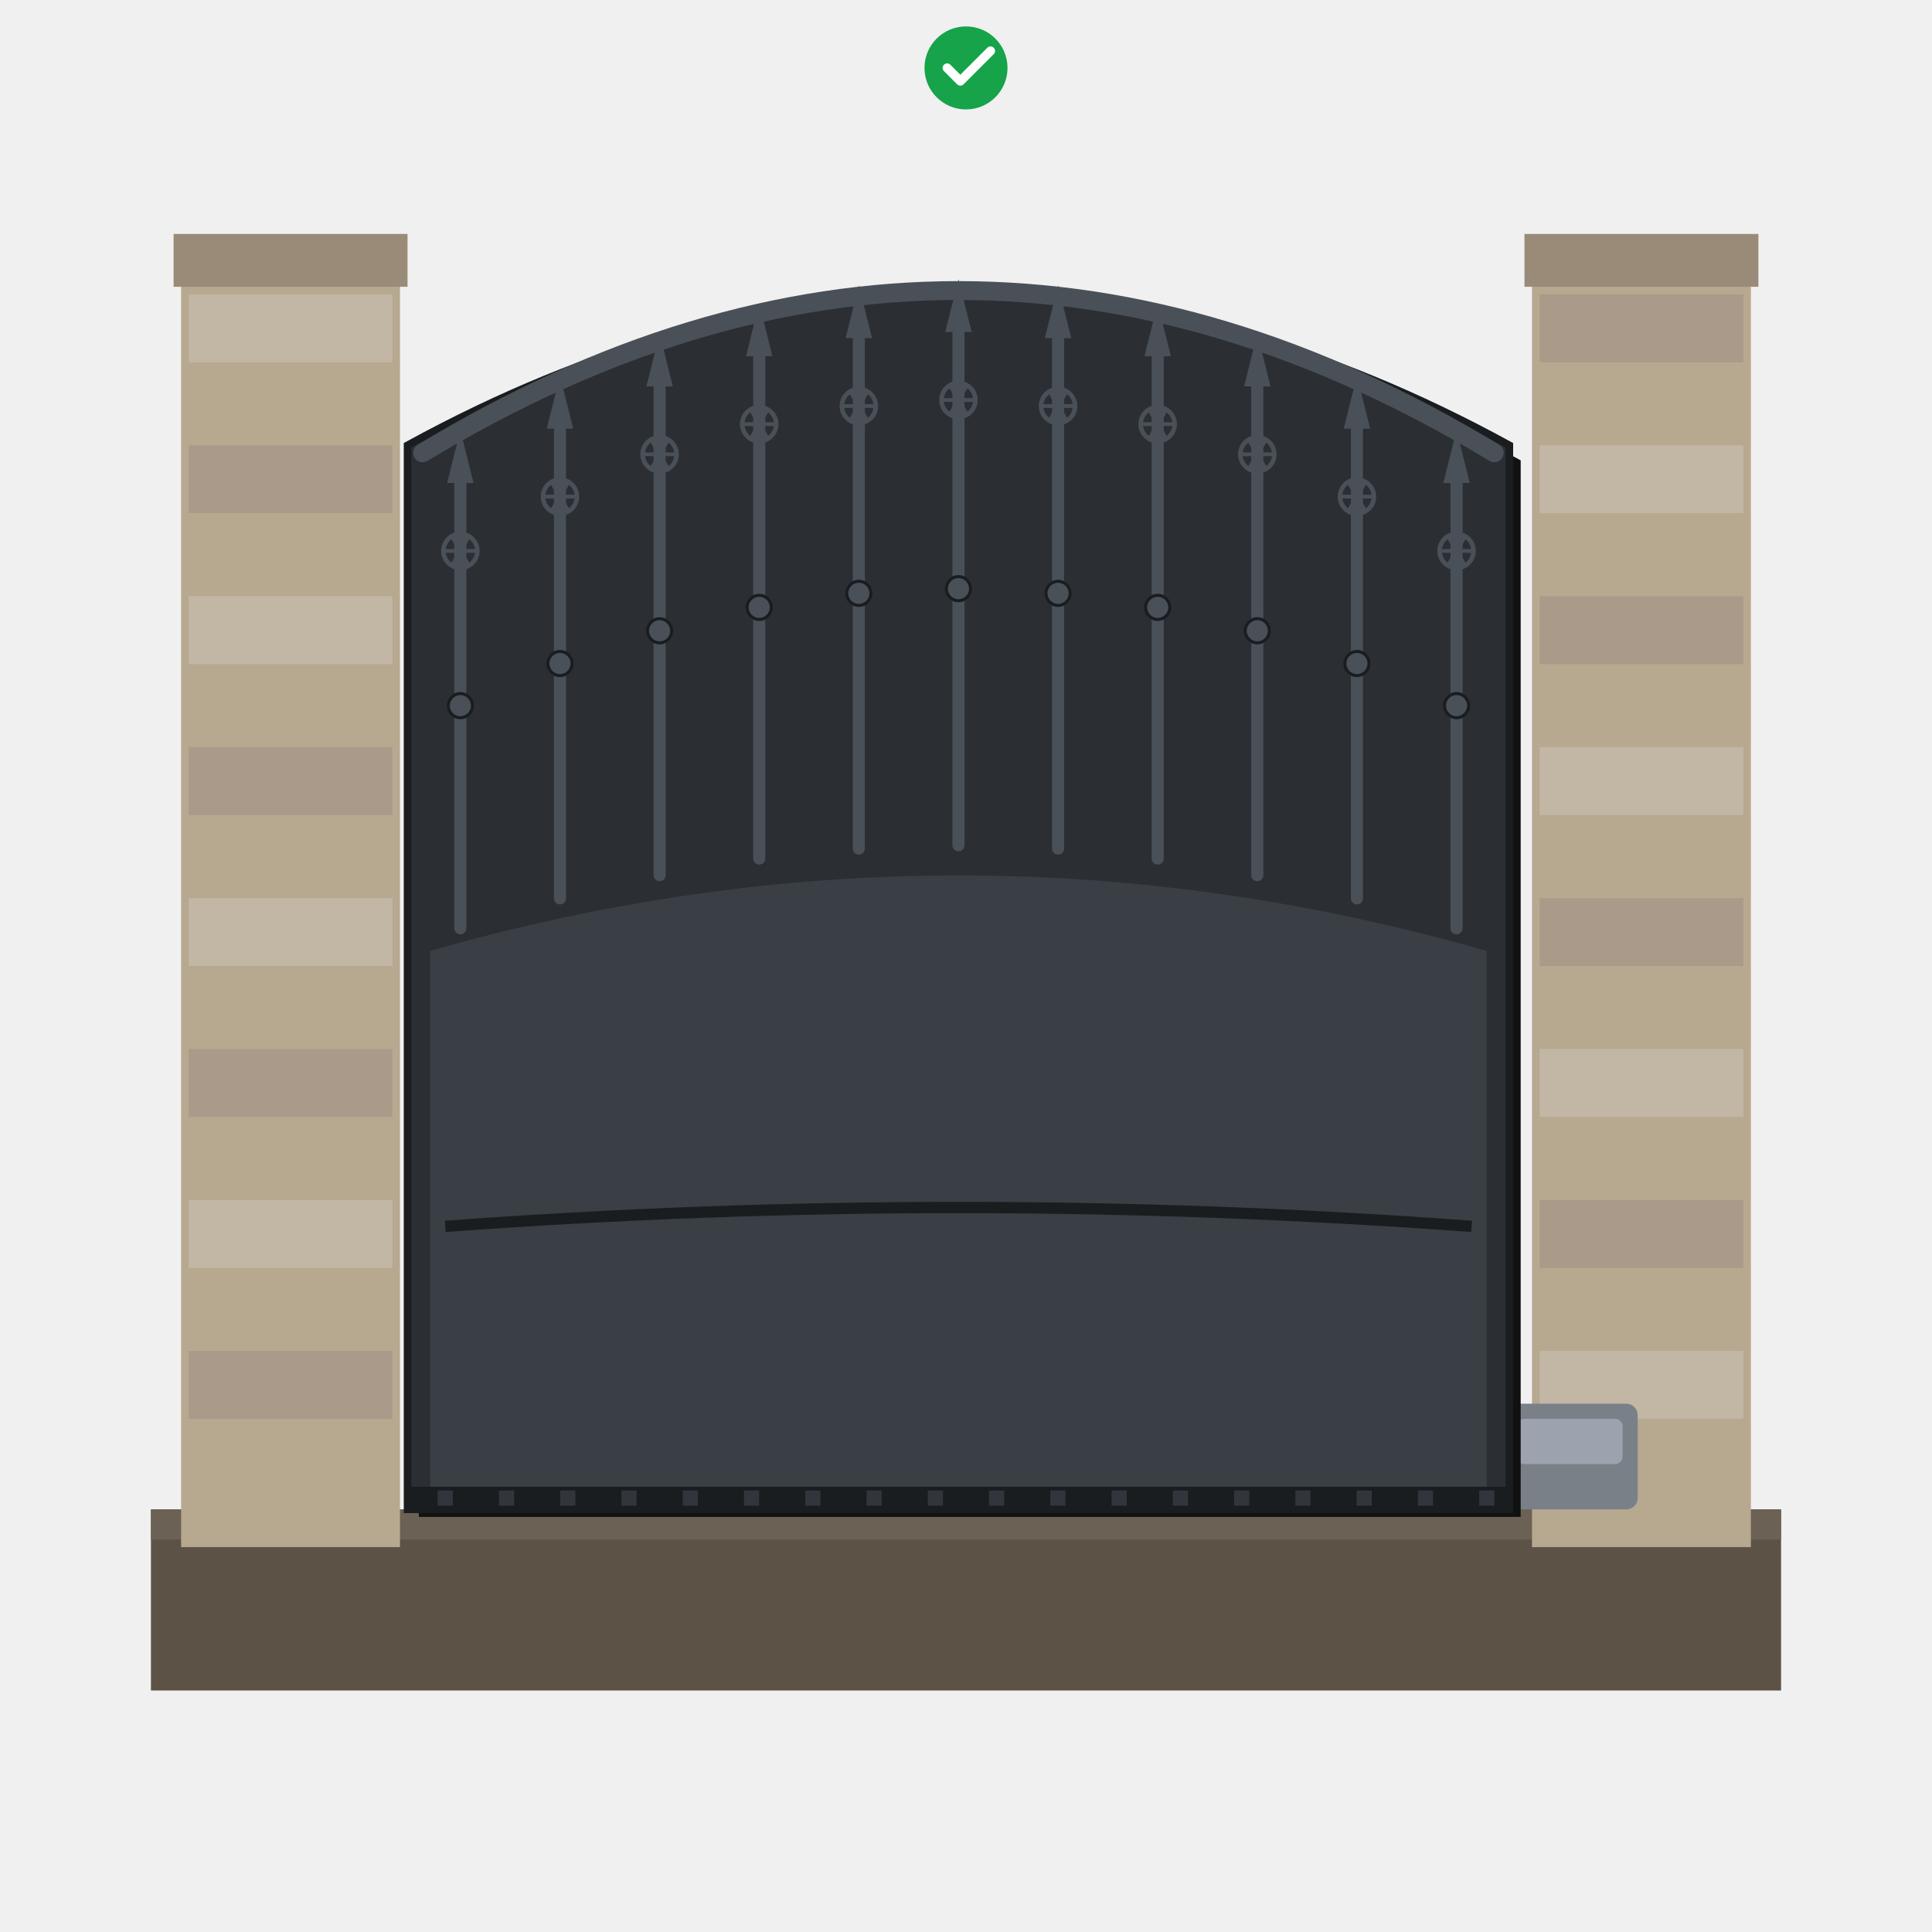
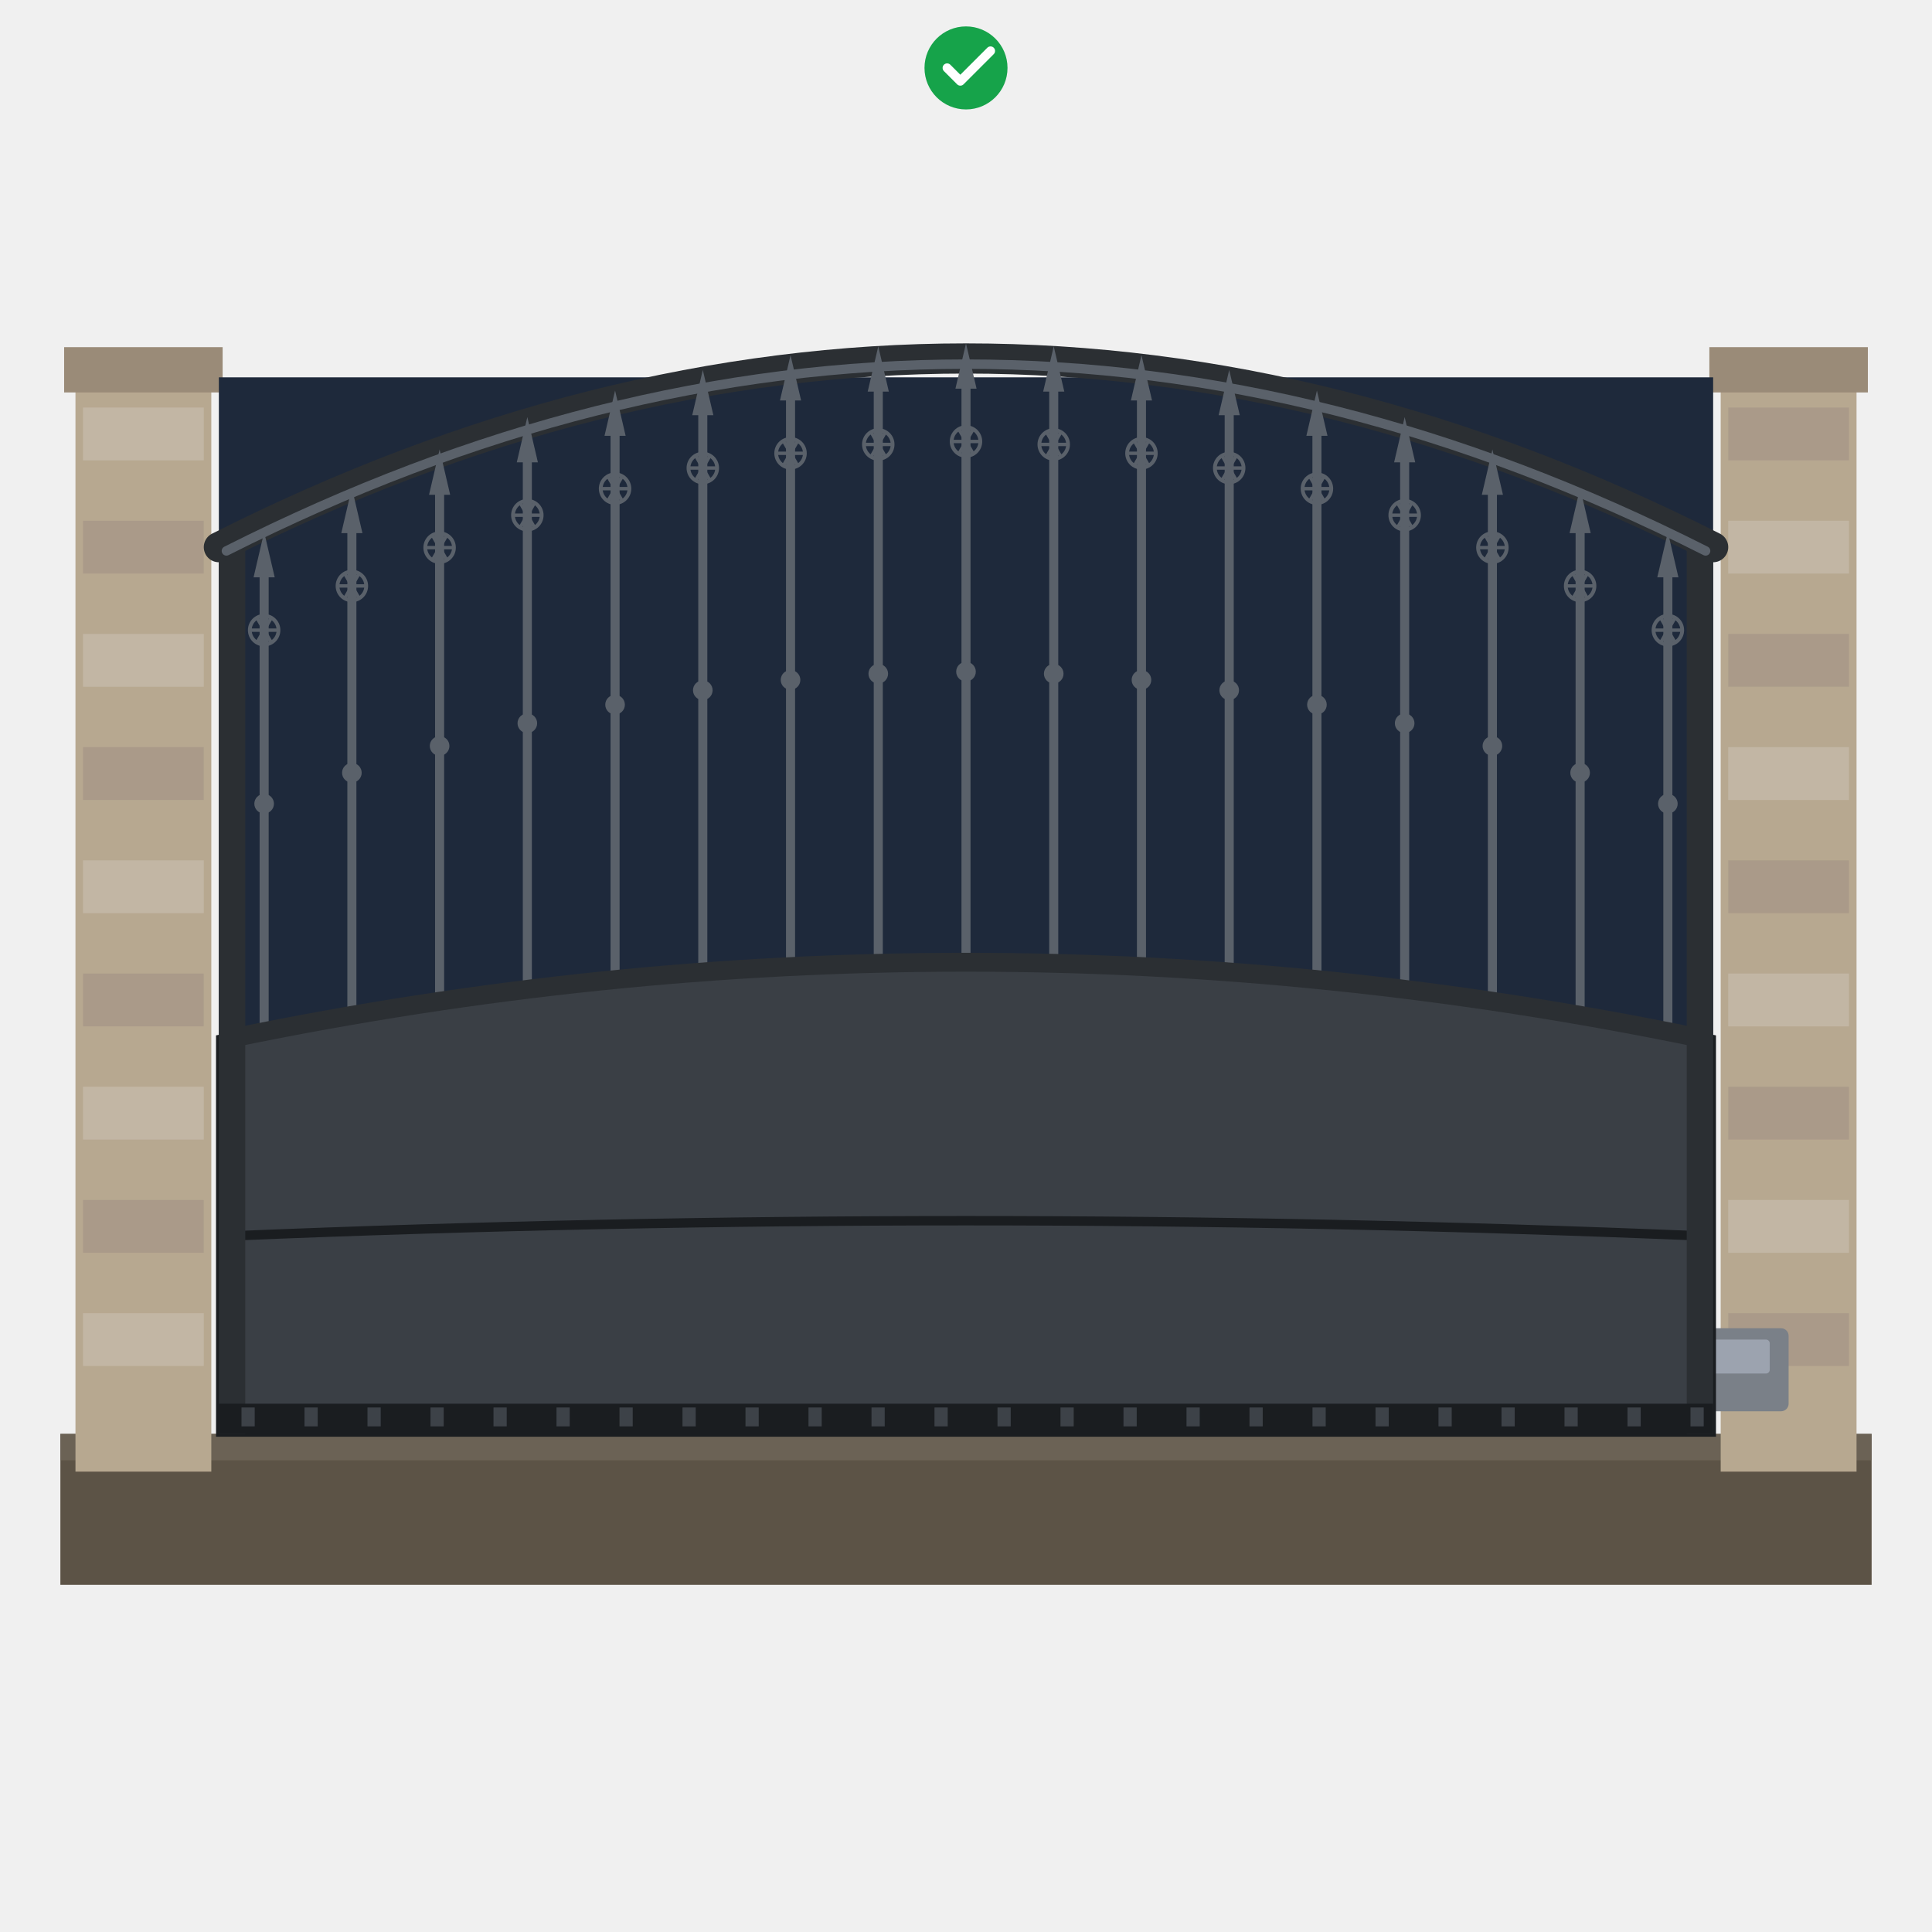
<svg xmlns="http://www.w3.org/2000/svg" viewBox="0 0 512 512" width="512" height="512">
-   <rect x="40" y="400" width="432" height="48" fill="#5c5346" />
-   <rect x="40" y="400" width="432" height="8" fill="#6b6255" />
-   <rect x="48" y="70" width="58" height="340" fill="#b7a890" />
-   <rect x="50" y="78" width="54" height="18" fill="#c4b8a8" opacity="0.85" />
-   <rect x="50" y="118" width="54" height="18" fill="#a89888" opacity="0.85" />
-   <rect x="50" y="158" width="54" height="18" fill="#c4b8a8" opacity="0.85" />
-   <rect x="50" y="198" width="54" height="18" fill="#a89888" opacity="0.85" />
-   <rect x="50" y="238" width="54" height="18" fill="#c4b8a8" opacity="0.85" />
-   <rect x="50" y="278" width="54" height="18" fill="#a89888" opacity="0.85" />
-   <rect x="50" y="318" width="54" height="18" fill="#c4b8a8" opacity="0.85" />
-   <rect x="50" y="358" width="54" height="18" fill="#a89888" opacity="0.85" />
-   <rect x="46" y="62" width="62" height="14" fill="#9a8b78" />
-   <rect x="406" y="70" width="58" height="340" fill="#b7a890" />
-   <rect x="408" y="78" width="54" height="18" fill="#a89888" opacity="0.85" />
-   <rect x="408" y="118" width="54" height="18" fill="#c4b8a8" opacity="0.85" />
-   <rect x="408" y="158" width="54" height="18" fill="#a89888" opacity="0.85" />
-   <rect x="408" y="198" width="54" height="18" fill="#c4b8a8" opacity="0.85" />
-   <rect x="408" y="238" width="54" height="18" fill="#a89888" opacity="0.85" />
-   <rect x="408" y="278" width="54" height="18" fill="#c4b8a8" opacity="0.85" />
-   <rect x="408" y="318" width="54" height="18" fill="#a89888" opacity="0.85" />
-   <rect x="408" y="358" width="54" height="18" fill="#c4b8a8" opacity="0.85" />
-   <rect x="404" y="62" width="62" height="14" fill="#9a8b78" />
-   <rect x="398" y="372" width="36" height="28" rx="3" fill="#7a8088" />
-   <rect x="402" y="376" width="28" height="12" rx="2" fill="#9ca3af" />
-   <rect x="392" y="200" width="8" height="200" fill="#4b5563" />
-   <path d="M111,402 L111,122 Q257.0,42 403,122 L403,402 Z" fill="#111" />
-   <path d="M108,400 L108,118 Q254.0,38 400,118 L400,400 Z" fill="#2b2f33" stroke="#1a1d20" stroke-width="2" />
-   <path d="M114,396 L114,252 Q254.0,212 394,252 L394,396 Z" fill="#3a3f45" />
-   <path d="M118,325.0 Q254.0,315.0 390,325.0" fill="none" stroke="#1a1d20" stroke-width="3" />
-   <path d="M112,120 Q254.0,34 396,120" fill="none" stroke="#4a5058" stroke-width="5" stroke-linecap="round" />
-   <polygon points="122.0,114.0 118.5,128.0 125.5,128.0" fill="#4a5058" />
-   <line x1="122.0" y1="128.0" x2="122.0" y2="246.0" stroke="#4a5058" stroke-width="3.2" stroke-linecap="round" />
-   <circle cx="122.0" cy="187.0" r="3.2" fill="#4a5058" stroke="#1a1d20" stroke-width="0.8" />
-   <circle cx="122.0" cy="146.0" r="4.5" fill="none" stroke="#4a5058" stroke-width="1.2" />
-   <line x1="122.0" y1="146.0" x2="126.2" y2="146.0" stroke="#4a5058" stroke-width="1" />
-   <line x1="122.0" y1="146.0" x2="124.1" y2="149.637" stroke="#4a5058" stroke-width="1" />
-   <line x1="122.0" y1="146.0" x2="119.9" y2="149.637" stroke="#4a5058" stroke-width="1" />
-   <line x1="122.0" y1="146.0" x2="117.8" y2="146.0" stroke="#4a5058" stroke-width="1" />
-   <line x1="122.0" y1="146.0" x2="119.9" y2="142.363" stroke="#4a5058" stroke-width="1" />
-   <line x1="122.0" y1="146.0" x2="124.1" y2="142.363" stroke="#4a5058" stroke-width="1" />
-   <polygon points="148.4,99.6 144.9,113.6 151.9,113.6" fill="#4a5058" />
-   <line x1="148.4" y1="113.6" x2="148.4" y2="238.08" stroke="#4a5058" stroke-width="3.2" stroke-linecap="round" />
-   <circle cx="148.4" cy="175.84" r="3.2" fill="#4a5058" stroke="#1a1d20" stroke-width="0.8" />
-   <circle cx="148.4" cy="131.6" r="4.5" fill="none" stroke="#4a5058" stroke-width="1.2" />
-   <line x1="148.4" y1="131.6" x2="152.6" y2="131.6" stroke="#4a5058" stroke-width="1" />
-   <line x1="148.4" y1="131.6" x2="150.5" y2="135.237" stroke="#4a5058" stroke-width="1" />
-   <line x1="148.4" y1="131.6" x2="146.3" y2="135.237" stroke="#4a5058" stroke-width="1" />
-   <line x1="148.4" y1="131.6" x2="144.2" y2="131.6" stroke="#4a5058" stroke-width="1" />
-   <line x1="148.4" y1="131.6" x2="146.3" y2="127.963" stroke="#4a5058" stroke-width="1" />
-   <line x1="148.4" y1="131.6" x2="150.5" y2="127.963" stroke="#4a5058" stroke-width="1" />
-   <polygon points="174.8,88.4 171.3,102.4 178.3,102.4" fill="#4a5058" />
-   <line x1="174.8" y1="102.4" x2="174.8" y2="231.92" stroke="#4a5058" stroke-width="3.2" stroke-linecap="round" />
-   <circle cx="174.8" cy="167.16" r="3.2" fill="#4a5058" stroke="#1a1d20" stroke-width="0.8" />
-   <circle cx="174.8" cy="120.4" r="4.5" fill="none" stroke="#4a5058" stroke-width="1.2" />
-   <line x1="174.8" y1="120.4" x2="179.0" y2="120.4" stroke="#4a5058" stroke-width="1" />
-   <line x1="174.8" y1="120.4" x2="176.9" y2="124.037" stroke="#4a5058" stroke-width="1" />
-   <line x1="174.8" y1="120.4" x2="172.7" y2="124.037" stroke="#4a5058" stroke-width="1" />
-   <line x1="174.8" y1="120.4" x2="170.6" y2="120.4" stroke="#4a5058" stroke-width="1" />
-   <line x1="174.8" y1="120.4" x2="172.7" y2="116.763" stroke="#4a5058" stroke-width="1" />
-   <line x1="174.8" y1="120.4" x2="176.9" y2="116.763" stroke="#4a5058" stroke-width="1" />
-   <polygon points="201.2,80.4 197.7,94.4 204.7,94.4" fill="#4a5058" />
-   <line x1="201.2" y1="94.4" x2="201.2" y2="227.52" stroke="#4a5058" stroke-width="3.2" stroke-linecap="round" />
-   <circle cx="201.2" cy="160.96" r="3.2" fill="#4a5058" stroke="#1a1d20" stroke-width="0.8" />
-   <circle cx="201.2" cy="112.4" r="4.5" fill="none" stroke="#4a5058" stroke-width="1.2" />
-   <line x1="201.2" y1="112.4" x2="205.4" y2="112.4" stroke="#4a5058" stroke-width="1" />
-   <line x1="201.2" y1="112.4" x2="203.3" y2="116.037" stroke="#4a5058" stroke-width="1" />
-   <line x1="201.2" y1="112.4" x2="199.1" y2="116.037" stroke="#4a5058" stroke-width="1" />
-   <line x1="201.2" y1="112.4" x2="197.0" y2="112.4" stroke="#4a5058" stroke-width="1" />
-   <line x1="201.2" y1="112.4" x2="199.1" y2="108.763" stroke="#4a5058" stroke-width="1" />
-   <line x1="201.2" y1="112.4" x2="203.3" y2="108.763" stroke="#4a5058" stroke-width="1" />
-   <polygon points="227.6,75.6 224.1,89.6 231.1,89.6" fill="#4a5058" />
-   <line x1="227.6" y1="89.6" x2="227.6" y2="224.88" stroke="#4a5058" stroke-width="3.2" stroke-linecap="round" />
-   <circle cx="227.6" cy="157.24" r="3.2" fill="#4a5058" stroke="#1a1d20" stroke-width="0.8" />
-   <circle cx="227.6" cy="107.6" r="4.5" fill="none" stroke="#4a5058" stroke-width="1.2" />
-   <line x1="227.6" y1="107.6" x2="231.8" y2="107.6" stroke="#4a5058" stroke-width="1" />
-   <line x1="227.6" y1="107.6" x2="229.7" y2="111.237" stroke="#4a5058" stroke-width="1" />
-   <line x1="227.6" y1="107.6" x2="225.5" y2="111.237" stroke="#4a5058" stroke-width="1" />
-   <line x1="227.6" y1="107.6" x2="223.4" y2="107.6" stroke="#4a5058" stroke-width="1" />
-   <line x1="227.6" y1="107.6" x2="225.5" y2="103.963" stroke="#4a5058" stroke-width="1" />
-   <line x1="227.6" y1="107.6" x2="229.7" y2="103.963" stroke="#4a5058" stroke-width="1" />
-   <polygon points="254.0,74.0 250.5,88.0 257.5,88.0" fill="#4a5058" />
-   <line x1="254.0" y1="88.0" x2="254.0" y2="224.0" stroke="#4a5058" stroke-width="3.2" stroke-linecap="round" />
-   <circle cx="254.0" cy="156.0" r="3.2" fill="#4a5058" stroke="#1a1d20" stroke-width="0.8" />
-   <circle cx="254.0" cy="106.0" r="4.5" fill="none" stroke="#4a5058" stroke-width="1.2" />
-   <line x1="254.0" y1="106.0" x2="258.2" y2="106.0" stroke="#4a5058" stroke-width="1" />
-   <line x1="254.0" y1="106.0" x2="256.1" y2="109.637" stroke="#4a5058" stroke-width="1" />
-   <line x1="254.0" y1="106.0" x2="251.9" y2="109.637" stroke="#4a5058" stroke-width="1" />
-   <line x1="254.0" y1="106.0" x2="249.8" y2="106.0" stroke="#4a5058" stroke-width="1" />
-   <line x1="254.0" y1="106.0" x2="251.9" y2="102.363" stroke="#4a5058" stroke-width="1" />
-   <line x1="254.0" y1="106.0" x2="256.1" y2="102.363" stroke="#4a5058" stroke-width="1" />
-   <polygon points="280.4,75.6 276.9,89.6 283.9,89.6" fill="#4a5058" />
-   <line x1="280.4" y1="89.6" x2="280.4" y2="224.88" stroke="#4a5058" stroke-width="3.2" stroke-linecap="round" />
-   <circle cx="280.4" cy="157.24" r="3.2" fill="#4a5058" stroke="#1a1d20" stroke-width="0.8" />
-   <circle cx="280.4" cy="107.6" r="4.5" fill="none" stroke="#4a5058" stroke-width="1.2" />
-   <line x1="280.4" y1="107.6" x2="284.6" y2="107.6" stroke="#4a5058" stroke-width="1" />
-   <line x1="280.4" y1="107.6" x2="282.5" y2="111.237" stroke="#4a5058" stroke-width="1" />
-   <line x1="280.4" y1="107.6" x2="278.3" y2="111.237" stroke="#4a5058" stroke-width="1" />
-   <line x1="280.4" y1="107.6" x2="276.2" y2="107.6" stroke="#4a5058" stroke-width="1" />
-   <line x1="280.4" y1="107.6" x2="278.3" y2="103.963" stroke="#4a5058" stroke-width="1" />
-   <line x1="280.4" y1="107.6" x2="282.5" y2="103.963" stroke="#4a5058" stroke-width="1" />
-   <polygon points="306.8,80.4 303.3,94.4 310.3,94.4" fill="#4a5058" />
-   <line x1="306.8" y1="94.4" x2="306.8" y2="227.52" stroke="#4a5058" stroke-width="3.2" stroke-linecap="round" />
-   <circle cx="306.8" cy="160.96" r="3.2" fill="#4a5058" stroke="#1a1d20" stroke-width="0.8" />
-   <circle cx="306.8" cy="112.4" r="4.5" fill="none" stroke="#4a5058" stroke-width="1.2" />
-   <line x1="306.8" y1="112.4" x2="311" y2="112.4" stroke="#4a5058" stroke-width="1" />
-   <line x1="306.8" y1="112.4" x2="308.9" y2="116.037" stroke="#4a5058" stroke-width="1" />
-   <line x1="306.8" y1="112.4" x2="304.7" y2="116.037" stroke="#4a5058" stroke-width="1" />
-   <line x1="306.8" y1="112.4" x2="302.6" y2="112.4" stroke="#4a5058" stroke-width="1" />
-   <line x1="306.8" y1="112.4" x2="304.7" y2="108.763" stroke="#4a5058" stroke-width="1" />
-   <line x1="306.8" y1="112.4" x2="308.9" y2="108.763" stroke="#4a5058" stroke-width="1" />
-   <polygon points="333.2,88.4 329.7,102.4 336.7,102.4" fill="#4a5058" />
-   <line x1="333.2" y1="102.4" x2="333.2" y2="231.92" stroke="#4a5058" stroke-width="3.2" stroke-linecap="round" />
-   <circle cx="333.2" cy="167.16" r="3.2" fill="#4a5058" stroke="#1a1d20" stroke-width="0.8" />
-   <circle cx="333.2" cy="120.4" r="4.5" fill="none" stroke="#4a5058" stroke-width="1.2" />
-   <line x1="333.2" y1="120.4" x2="337.4" y2="120.4" stroke="#4a5058" stroke-width="1" />
-   <line x1="333.2" y1="120.4" x2="335.3" y2="124.037" stroke="#4a5058" stroke-width="1" />
-   <line x1="333.2" y1="120.4" x2="331.1" y2="124.037" stroke="#4a5058" stroke-width="1" />
-   <line x1="333.2" y1="120.4" x2="329" y2="120.4" stroke="#4a5058" stroke-width="1" />
-   <line x1="333.2" y1="120.4" x2="331.1" y2="116.763" stroke="#4a5058" stroke-width="1" />
-   <line x1="333.2" y1="120.4" x2="335.3" y2="116.763" stroke="#4a5058" stroke-width="1" />
-   <polygon points="359.6,99.6 356.1,113.6 363.1,113.6" fill="#4a5058" />
-   <line x1="359.6" y1="113.6" x2="359.6" y2="238.08" stroke="#4a5058" stroke-width="3.2" stroke-linecap="round" />
-   <circle cx="359.6" cy="175.84" r="3.2" fill="#4a5058" stroke="#1a1d20" stroke-width="0.8" />
-   <circle cx="359.6" cy="131.6" r="4.5" fill="none" stroke="#4a5058" stroke-width="1.2" />
-   <line x1="359.6" y1="131.6" x2="363.8" y2="131.6" stroke="#4a5058" stroke-width="1" />
-   <line x1="359.6" y1="131.6" x2="361.7" y2="135.237" stroke="#4a5058" stroke-width="1" />
-   <line x1="359.6" y1="131.6" x2="357.5" y2="135.237" stroke="#4a5058" stroke-width="1" />
-   <line x1="359.6" y1="131.6" x2="355.4" y2="131.6" stroke="#4a5058" stroke-width="1" />
-   <line x1="359.6" y1="131.6" x2="357.5" y2="127.963" stroke="#4a5058" stroke-width="1" />
-   <line x1="359.6" y1="131.6" x2="361.7" y2="127.963" stroke="#4a5058" stroke-width="1" />
-   <polygon points="386.0,114.0 382.5,128.0 389.5,128.0" fill="#4a5058" />
-   <line x1="386.0" y1="128.0" x2="386.0" y2="246.0" stroke="#4a5058" stroke-width="3.2" stroke-linecap="round" />
-   <circle cx="386.0" cy="187.0" r="3.2" fill="#4a5058" stroke="#1a1d20" stroke-width="0.8" />
-   <circle cx="386.0" cy="146.0" r="4.5" fill="none" stroke="#4a5058" stroke-width="1.2" />
-   <line x1="386.0" y1="146.0" x2="390.2" y2="146.0" stroke="#4a5058" stroke-width="1" />
-   <line x1="386.0" y1="146.0" x2="388.1" y2="149.637" stroke="#4a5058" stroke-width="1" />
-   <line x1="386.0" y1="146.0" x2="383.9" y2="149.637" stroke="#4a5058" stroke-width="1" />
-   <line x1="386.0" y1="146.0" x2="381.8" y2="146.0" stroke="#4a5058" stroke-width="1" />
-   <line x1="386.0" y1="146.0" x2="383.9" y2="142.363" stroke="#4a5058" stroke-width="1" />
-   <line x1="386.0" y1="146.0" x2="388.1" y2="142.363" stroke="#4a5058" stroke-width="1" />
-   <rect x="108" y="394" width="292" height="6" fill="#1a1d20" />
-   <rect x="116.0" y="395" width="4" height="4" fill="#4a5058" opacity="0.5" />
-   <rect x="132.235" y="395" width="4" height="4" fill="#4a5058" opacity="0.5" />
-   <rect x="148.471" y="395" width="4" height="4" fill="#4a5058" opacity="0.5" />
-   <rect x="164.706" y="395" width="4" height="4" fill="#4a5058" opacity="0.5" />
-   <rect x="180.941" y="395" width="4" height="4" fill="#4a5058" opacity="0.5" />
-   <rect x="197.176" y="395" width="4" height="4" fill="#4a5058" opacity="0.5" />
-   <rect x="213.412" y="395" width="4" height="4" fill="#4a5058" opacity="0.5" />
-   <rect x="229.647" y="395" width="4" height="4" fill="#4a5058" opacity="0.5" />
-   <rect x="245.882" y="395" width="4" height="4" fill="#4a5058" opacity="0.5" />
-   <rect x="262.118" y="395" width="4" height="4" fill="#4a5058" opacity="0.5" />
-   <rect x="278.353" y="395" width="4" height="4" fill="#4a5058" opacity="0.5" />
-   <rect x="294.588" y="395" width="4" height="4" fill="#4a5058" opacity="0.5" />
-   <rect x="310.824" y="395" width="4" height="4" fill="#4a5058" opacity="0.5" />
-   <rect x="327.059" y="395" width="4" height="4" fill="#4a5058" opacity="0.5" />
-   <rect x="343.294" y="395" width="4" height="4" fill="#4a5058" opacity="0.5" />
-   <rect x="359.529" y="395" width="4" height="4" fill="#4a5058" opacity="0.5" />
-   <rect x="375.765" y="395" width="4" height="4" fill="#4a5058" opacity="0.5" />
-   <rect x="392.0" y="395" width="4" height="4" fill="#4a5058" opacity="0.5" />
+   <rect x="16" y="380" width="480" height="40" fill="#5c5346" />
+   <rect x="16" y="380" width="480" height="7" fill="#6b6255" />
+   <rect x="20" y="100" width="36" height="290" fill="#b7a890" />
+   <rect x="22" y="108" width="32" height="14" fill="#c4b8a8" opacity="0.85" />
+   <rect x="22" y="138" width="32" height="14" fill="#a89888" opacity="0.85" />
+   <rect x="22" y="168" width="32" height="14" fill="#c4b8a8" opacity="0.85" />
+   <rect x="22" y="198" width="32" height="14" fill="#a89888" opacity="0.85" />
+   <rect x="22" y="228" width="32" height="14" fill="#c4b8a8" opacity="0.85" />
+   <rect x="22" y="258" width="32" height="14" fill="#a89888" opacity="0.85" />
+   <rect x="22" y="288" width="32" height="14" fill="#c4b8a8" opacity="0.85" />
+   <rect x="22" y="318" width="32" height="14" fill="#a89888" opacity="0.85" />
+   <rect x="22" y="348" width="32" height="14" fill="#c4b8a8" opacity="0.85" />
+   <rect x="17" y="92" width="42" height="12" fill="#9a8b78" />
+   <rect x="456" y="100" width="36" height="290" fill="#b7a890" />
+   <rect x="458" y="108" width="32" height="14" fill="#a89888" opacity="0.85" />
+   <rect x="458" y="138" width="32" height="14" fill="#c4b8a8" opacity="0.85" />
+   <rect x="458" y="168" width="32" height="14" fill="#a89888" opacity="0.85" />
+   <rect x="458" y="198" width="32" height="14" fill="#c4b8a8" opacity="0.85" />
+   <rect x="458" y="228" width="32" height="14" fill="#a89888" opacity="0.85" />
+   <rect x="458" y="258" width="32" height="14" fill="#c4b8a8" opacity="0.85" />
+   <rect x="458" y="288" width="32" height="14" fill="#a89888" opacity="0.85" />
+   <rect x="458" y="318" width="32" height="14" fill="#c4b8a8" opacity="0.85" />
+   <rect x="458" y="348" width="32" height="14" fill="#a89888" opacity="0.85" />
+   <rect x="453" y="92" width="42" height="12" fill="#9a8b78" />
+   <rect x="446" y="352" width="28" height="22" rx="2" fill="#7a8088" />
+   <rect x="449" y="355" width="20" height="9" rx="1" fill="#9ca3af" />
+   <rect x="442" y="200" width="6" height="160" fill="#4b5563" />
+   <rect x="58" y="100" width="396" height="270" fill="#1e293b" />
+   <path d="M58,380 L58,275 Q256.0,235 454,275 L454,380 Z" fill="#3a3f45" stroke="#1a1d20" stroke-width="1.5" />
+   <path d="M62,327.5 Q256.0,319.5 450,327.5" fill="none" stroke="#1a1d20" stroke-width="2.5" />
+   <rect x="58" y="145" width="7" height="235" fill="#2b2f33" />
+   <rect x="447" y="145" width="7" height="235" fill="#2b2f33" />
+   <path d="M58,145 Q256.0,45 454,145" fill="none" stroke="#2b2f33" stroke-width="8" stroke-linecap="round" />
+   <path d="M60,146 Q256.0,47 452,146" fill="none" stroke="#5a616a" stroke-width="2.5" stroke-linecap="round" />
+   <rect x="58" y="372" width="396" height="8" fill="#1a1d20" />
+   <rect x="64.0" y="373" width="3.5" height="5" fill="#5a616a" opacity="0.55" />
+   <rect x="80.696" y="373" width="3.5" height="5" fill="#5a616a" opacity="0.55" />
+   <rect x="97.391" y="373" width="3.5" height="5" fill="#5a616a" opacity="0.55" />
+   <rect x="114.087" y="373" width="3.5" height="5" fill="#5a616a" opacity="0.55" />
+   <rect x="130.783" y="373" width="3.5" height="5" fill="#5a616a" opacity="0.55" />
+   <rect x="147.478" y="373" width="3.5" height="5" fill="#5a616a" opacity="0.55" />
+   <rect x="164.174" y="373" width="3.5" height="5" fill="#5a616a" opacity="0.55" />
+   <rect x="180.87" y="373" width="3.5" height="5" fill="#5a616a" opacity="0.55" />
+   <rect x="197.565" y="373" width="3.5" height="5" fill="#5a616a" opacity="0.55" />
+   <rect x="214.261" y="373" width="3.5" height="5" fill="#5a616a" opacity="0.55" />
+   <rect x="230.957" y="373" width="3.5" height="5" fill="#5a616a" opacity="0.55" />
+   <rect x="247.652" y="373" width="3.5" height="5" fill="#5a616a" opacity="0.55" />
+   <rect x="264.348" y="373" width="3.5" height="5" fill="#5a616a" opacity="0.55" />
+   <rect x="281.043" y="373" width="3.5" height="5" fill="#5a616a" opacity="0.55" />
+   <rect x="297.739" y="373" width="3.5" height="5" fill="#5a616a" opacity="0.55" />
+   <rect x="314.435" y="373" width="3.5" height="5" fill="#5a616a" opacity="0.55" />
+   <rect x="331.13" y="373" width="3.5" height="5" fill="#5a616a" opacity="0.55" />
+   <rect x="347.826" y="373" width="3.5" height="5" fill="#5a616a" opacity="0.55" />
+   <rect x="364.522" y="373" width="3.5" height="5" fill="#5a616a" opacity="0.55" />
+   <rect x="381.217" y="373" width="3.5" height="5" fill="#5a616a" opacity="0.55" />
+   <rect x="397.913" y="373" width="3.5" height="5" fill="#5a616a" opacity="0.55" />
+   <rect x="414.609" y="373" width="3.5" height="5" fill="#5a616a" opacity="0.55" />
+   <rect x="431.304" y="373" width="3.5" height="5" fill="#5a616a" opacity="0.55" />
+   <rect x="448.0" y="373" width="3.5" height="5" fill="#5a616a" opacity="0.55" />
+   <polygon points="70.0,141.0 67.2,153.0 72.8,153.0" fill="#5a616a" />
+   <line x1="70.0" y1="153.0" x2="70.0" y2="273.0" stroke="#5a616a" stroke-width="2.4" stroke-linecap="round" />
+   <circle cx="70.0" cy="213.0" r="2.6" fill="#5a616a" />
+   <circle cx="70.0" cy="167.0" r="3.8" fill="none" stroke="#5a616a" stroke-width="1" />
+   <line x1="70.0" y1="167.0" x2="73.5" y2="167.0" stroke="#5a616a" stroke-width="0.9" />
+   <line x1="70.0" y1="167.0" x2="71.75" y2="170.031" stroke="#5a616a" stroke-width="0.9" />
+   <line x1="70.0" y1="167.0" x2="68.25" y2="170.031" stroke="#5a616a" stroke-width="0.9" />
+   <line x1="70.0" y1="167.0" x2="66.5" y2="167.0" stroke="#5a616a" stroke-width="0.9" />
+   <line x1="70.0" y1="167.0" x2="68.25" y2="163.969" stroke="#5a616a" stroke-width="0.9" />
+   <line x1="70.0" y1="167.0" x2="71.75" y2="163.969" stroke="#5a616a" stroke-width="0.9" />
+   <polygon points="93.25,129.281 90.45,141.281 96.05,141.281" fill="#5a616a" />
+   <line x1="93.25" y1="141.281" x2="93.25" y2="268.312" stroke="#5a616a" stroke-width="2.4" stroke-linecap="round" />
+   <circle cx="93.25" cy="204.797" r="2.6" fill="#5a616a" />
+   <circle cx="93.25" cy="155.281" r="3.8" fill="none" stroke="#5a616a" stroke-width="1" />
+   <line x1="93.25" y1="155.281" x2="96.75" y2="155.281" stroke="#5a616a" stroke-width="0.9" />
+   <line x1="93.25" y1="155.281" x2="95.0" y2="158.312" stroke="#5a616a" stroke-width="0.9" />
+   <line x1="93.25" y1="155.281" x2="91.5" y2="158.312" stroke="#5a616a" stroke-width="0.9" />
+   <line x1="93.25" y1="155.281" x2="89.75" y2="155.281" stroke="#5a616a" stroke-width="0.9" />
+   <line x1="93.25" y1="155.281" x2="91.5" y2="152.25" stroke="#5a616a" stroke-width="0.9" />
+   <line x1="93.25" y1="155.281" x2="95.0" y2="152.25" stroke="#5a616a" stroke-width="0.9" />
+   <polygon points="116.5,119.125 113.7,131.125 119.3,131.125" fill="#5a616a" />
+   <line x1="116.5" y1="131.125" x2="116.5" y2="264.25" stroke="#5a616a" stroke-width="2.4" stroke-linecap="round" />
+   <circle cx="116.5" cy="197.688" r="2.6" fill="#5a616a" />
+   <circle cx="116.5" cy="145.125" r="3.8" fill="none" stroke="#5a616a" stroke-width="1" />
+   <line x1="116.5" y1="145.125" x2="120.0" y2="145.125" stroke="#5a616a" stroke-width="0.9" />
+   <line x1="116.5" y1="145.125" x2="118.25" y2="148.156" stroke="#5a616a" stroke-width="0.9" />
+   <line x1="116.5" y1="145.125" x2="114.75" y2="148.156" stroke="#5a616a" stroke-width="0.9" />
+   <line x1="116.5" y1="145.125" x2="113.0" y2="145.125" stroke="#5a616a" stroke-width="0.9" />
+   <line x1="116.5" y1="145.125" x2="114.75" y2="142.094" stroke="#5a616a" stroke-width="0.9" />
+   <line x1="116.5" y1="145.125" x2="118.25" y2="142.094" stroke="#5a616a" stroke-width="0.9" />
+   <polygon points="139.75,110.531 136.95,122.531 142.55,122.531" fill="#5a616a" />
+   <line x1="139.75" y1="122.531" x2="139.75" y2="260.812" stroke="#5a616a" stroke-width="2.4" stroke-linecap="round" />
+   <circle cx="139.75" cy="191.672" r="2.6" fill="#5a616a" />
+   <circle cx="139.75" cy="136.531" r="3.8" fill="none" stroke="#5a616a" stroke-width="1" />
+   <line x1="139.75" y1="136.531" x2="143.25" y2="136.531" stroke="#5a616a" stroke-width="0.9" />
+   <line x1="139.75" y1="136.531" x2="141.5" y2="139.562" stroke="#5a616a" stroke-width="0.9" />
+   <line x1="139.75" y1="136.531" x2="138.0" y2="139.562" stroke="#5a616a" stroke-width="0.9" />
+   <line x1="139.75" y1="136.531" x2="136.25" y2="136.531" stroke="#5a616a" stroke-width="0.9" />
+   <line x1="139.75" y1="136.531" x2="138.0" y2="133.5" stroke="#5a616a" stroke-width="0.9" />
+   <line x1="139.75" y1="136.531" x2="141.5" y2="133.5" stroke="#5a616a" stroke-width="0.9" />
+   <polygon points="163.0,103.5 160.2,115.5 165.8,115.5" fill="#5a616a" />
+   <line x1="163.0" y1="115.5" x2="163.0" y2="258.0" stroke="#5a616a" stroke-width="2.4" stroke-linecap="round" />
+   <circle cx="163.0" cy="186.75" r="2.6" fill="#5a616a" />
+   <circle cx="163.0" cy="129.5" r="3.8" fill="none" stroke="#5a616a" stroke-width="1" />
+   <line x1="163.0" y1="129.5" x2="166.5" y2="129.5" stroke="#5a616a" stroke-width="0.9" />
+   <line x1="163.0" y1="129.5" x2="164.75" y2="132.531" stroke="#5a616a" stroke-width="0.9" />
+   <line x1="163.0" y1="129.5" x2="161.25" y2="132.531" stroke="#5a616a" stroke-width="0.9" />
+   <line x1="163.0" y1="129.5" x2="159.5" y2="129.5" stroke="#5a616a" stroke-width="0.9" />
+   <line x1="163.0" y1="129.5" x2="161.25" y2="126.469" stroke="#5a616a" stroke-width="0.9" />
+   <line x1="163.0" y1="129.5" x2="164.75" y2="126.469" stroke="#5a616a" stroke-width="0.9" />
+   <polygon points="186.25,98.031 183.45,110.031 189.05,110.031" fill="#5a616a" />
+   <line x1="186.25" y1="110.031" x2="186.25" y2="255.812" stroke="#5a616a" stroke-width="2.4" stroke-linecap="round" />
+   <circle cx="186.25" cy="182.922" r="2.6" fill="#5a616a" />
+   <circle cx="186.25" cy="124.031" r="3.8" fill="none" stroke="#5a616a" stroke-width="1" />
+   <line x1="186.25" y1="124.031" x2="189.75" y2="124.031" stroke="#5a616a" stroke-width="0.9" />
+   <line x1="186.25" y1="124.031" x2="188.0" y2="127.062" stroke="#5a616a" stroke-width="0.9" />
+   <line x1="186.25" y1="124.031" x2="184.5" y2="127.062" stroke="#5a616a" stroke-width="0.9" />
+   <line x1="186.25" y1="124.031" x2="182.75" y2="124.031" stroke="#5a616a" stroke-width="0.9" />
+   <line x1="186.25" y1="124.031" x2="184.5" y2="121" stroke="#5a616a" stroke-width="0.9" />
+   <line x1="186.25" y1="124.031" x2="188.0" y2="121" stroke="#5a616a" stroke-width="0.9" />
+   <polygon points="209.5,94.125 206.7,106.125 212.3,106.125" fill="#5a616a" />
+   <line x1="209.5" y1="106.125" x2="209.5" y2="254.25" stroke="#5a616a" stroke-width="2.4" stroke-linecap="round" />
+   <circle cx="209.5" cy="180.188" r="2.6" fill="#5a616a" />
+   <circle cx="209.5" cy="120.125" r="3.8" fill="none" stroke="#5a616a" stroke-width="1" />
+   <line x1="209.5" y1="120.125" x2="213.0" y2="120.125" stroke="#5a616a" stroke-width="0.9" />
+   <line x1="209.5" y1="120.125" x2="211.25" y2="123.156" stroke="#5a616a" stroke-width="0.9" />
+   <line x1="209.5" y1="120.125" x2="207.75" y2="123.156" stroke="#5a616a" stroke-width="0.9" />
+   <line x1="209.5" y1="120.125" x2="206.0" y2="120.125" stroke="#5a616a" stroke-width="0.9" />
+   <line x1="209.5" y1="120.125" x2="207.75" y2="117.094" stroke="#5a616a" stroke-width="0.9" />
+   <line x1="209.5" y1="120.125" x2="211.25" y2="117.094" stroke="#5a616a" stroke-width="0.9" />
+   <polygon points="232.75,91.781 229.95,103.781 235.55,103.781" fill="#5a616a" />
+   <line x1="232.75" y1="103.781" x2="232.75" y2="253.312" stroke="#5a616a" stroke-width="2.4" stroke-linecap="round" />
+   <circle cx="232.75" cy="178.547" r="2.6" fill="#5a616a" />
+   <circle cx="232.75" cy="117.781" r="3.8" fill="none" stroke="#5a616a" stroke-width="1" />
+   <line x1="232.75" y1="117.781" x2="236.25" y2="117.781" stroke="#5a616a" stroke-width="0.9" />
+   <line x1="232.75" y1="117.781" x2="234.5" y2="120.812" stroke="#5a616a" stroke-width="0.9" />
+   <line x1="232.75" y1="117.781" x2="231.0" y2="120.812" stroke="#5a616a" stroke-width="0.9" />
+   <line x1="232.75" y1="117.781" x2="229.25" y2="117.781" stroke="#5a616a" stroke-width="0.9" />
+   <line x1="232.75" y1="117.781" x2="231.0" y2="114.75" stroke="#5a616a" stroke-width="0.9" />
+   <line x1="232.75" y1="117.781" x2="234.5" y2="114.75" stroke="#5a616a" stroke-width="0.9" />
+   <polygon points="256.0,91.0 253.2,103.0 258.8,103.0" fill="#5a616a" />
+   <line x1="256.0" y1="103.0" x2="256.0" y2="253.0" stroke="#5a616a" stroke-width="2.4" stroke-linecap="round" />
+   <circle cx="256.0" cy="178.0" r="2.6" fill="#5a616a" />
+   <circle cx="256.0" cy="117.0" r="3.8" fill="none" stroke="#5a616a" stroke-width="1" />
+   <line x1="256.0" y1="117.0" x2="259.5" y2="117.0" stroke="#5a616a" stroke-width="0.9" />
+   <line x1="256.0" y1="117.0" x2="257.75" y2="120.031" stroke="#5a616a" stroke-width="0.9" />
+   <line x1="256.0" y1="117.0" x2="254.25" y2="120.031" stroke="#5a616a" stroke-width="0.9" />
+   <line x1="256.0" y1="117.0" x2="252.5" y2="117.0" stroke="#5a616a" stroke-width="0.9" />
+   <line x1="256.0" y1="117.0" x2="254.25" y2="113.969" stroke="#5a616a" stroke-width="0.9" />
+   <line x1="256.0" y1="117.0" x2="257.75" y2="113.969" stroke="#5a616a" stroke-width="0.9" />
+   <polygon points="279.25,91.781 276.45,103.781 282.05,103.781" fill="#5a616a" />
+   <line x1="279.25" y1="103.781" x2="279.25" y2="253.312" stroke="#5a616a" stroke-width="2.4" stroke-linecap="round" />
+   <circle cx="279.25" cy="178.547" r="2.6" fill="#5a616a" />
+   <circle cx="279.25" cy="117.781" r="3.8" fill="none" stroke="#5a616a" stroke-width="1" />
+   <line x1="279.25" y1="117.781" x2="282.75" y2="117.781" stroke="#5a616a" stroke-width="0.9" />
+   <line x1="279.25" y1="117.781" x2="281.0" y2="120.812" stroke="#5a616a" stroke-width="0.9" />
+   <line x1="279.25" y1="117.781" x2="277.5" y2="120.812" stroke="#5a616a" stroke-width="0.9" />
+   <line x1="279.25" y1="117.781" x2="275.75" y2="117.781" stroke="#5a616a" stroke-width="0.9" />
+   <line x1="279.25" y1="117.781" x2="277.5" y2="114.75" stroke="#5a616a" stroke-width="0.9" />
+   <line x1="279.25" y1="117.781" x2="281.0" y2="114.75" stroke="#5a616a" stroke-width="0.9" />
+   <polygon points="302.5,94.125 299.7,106.125 305.3,106.125" fill="#5a616a" />
+   <line x1="302.5" y1="106.125" x2="302.5" y2="254.25" stroke="#5a616a" stroke-width="2.4" stroke-linecap="round" />
+   <circle cx="302.5" cy="180.188" r="2.6" fill="#5a616a" />
+   <circle cx="302.5" cy="120.125" r="3.8" fill="none" stroke="#5a616a" stroke-width="1" />
+   <line x1="302.5" y1="120.125" x2="306.0" y2="120.125" stroke="#5a616a" stroke-width="0.9" />
+   <line x1="302.5" y1="120.125" x2="304.25" y2="123.156" stroke="#5a616a" stroke-width="0.9" />
+   <line x1="302.5" y1="120.125" x2="300.75" y2="123.156" stroke="#5a616a" stroke-width="0.9" />
+   <line x1="302.5" y1="120.125" x2="299.0" y2="120.125" stroke="#5a616a" stroke-width="0.9" />
+   <line x1="302.5" y1="120.125" x2="300.75" y2="117.094" stroke="#5a616a" stroke-width="0.9" />
+   <line x1="302.5" y1="120.125" x2="304.25" y2="117.094" stroke="#5a616a" stroke-width="0.9" />
+   <polygon points="325.75,98.031 322.95,110.031 328.55,110.031" fill="#5a616a" />
+   <line x1="325.75" y1="110.031" x2="325.75" y2="255.812" stroke="#5a616a" stroke-width="2.4" stroke-linecap="round" />
+   <circle cx="325.75" cy="182.922" r="2.6" fill="#5a616a" />
+   <circle cx="325.75" cy="124.031" r="3.8" fill="none" stroke="#5a616a" stroke-width="1" />
+   <line x1="325.75" y1="124.031" x2="329.25" y2="124.031" stroke="#5a616a" stroke-width="0.9" />
+   <line x1="325.75" y1="124.031" x2="327.5" y2="127.062" stroke="#5a616a" stroke-width="0.9" />
+   <line x1="325.75" y1="124.031" x2="324.0" y2="127.062" stroke="#5a616a" stroke-width="0.9" />
+   <line x1="325.75" y1="124.031" x2="322.25" y2="124.031" stroke="#5a616a" stroke-width="0.9" />
+   <line x1="325.75" y1="124.031" x2="324.0" y2="121" stroke="#5a616a" stroke-width="0.9" />
+   <line x1="325.75" y1="124.031" x2="327.5" y2="121" stroke="#5a616a" stroke-width="0.9" />
+   <polygon points="349.0,103.5 346.2,115.5 351.8,115.5" fill="#5a616a" />
+   <line x1="349.0" y1="115.5" x2="349.0" y2="258.0" stroke="#5a616a" stroke-width="2.4" stroke-linecap="round" />
+   <circle cx="349.0" cy="186.75" r="2.6" fill="#5a616a" />
+   <circle cx="349.0" cy="129.5" r="3.8" fill="none" stroke="#5a616a" stroke-width="1" />
+   <line x1="349.0" y1="129.5" x2="352.5" y2="129.5" stroke="#5a616a" stroke-width="0.9" />
+   <line x1="349.0" y1="129.5" x2="350.75" y2="132.531" stroke="#5a616a" stroke-width="0.9" />
+   <line x1="349.0" y1="129.5" x2="347.25" y2="132.531" stroke="#5a616a" stroke-width="0.9" />
+   <line x1="349.0" y1="129.5" x2="345.5" y2="129.5" stroke="#5a616a" stroke-width="0.9" />
+   <line x1="349.0" y1="129.5" x2="347.25" y2="126.469" stroke="#5a616a" stroke-width="0.9" />
+   <line x1="349.0" y1="129.5" x2="350.75" y2="126.469" stroke="#5a616a" stroke-width="0.9" />
+   <polygon points="372.25,110.531 369.45,122.531 375.05,122.531" fill="#5a616a" />
+   <line x1="372.25" y1="122.531" x2="372.25" y2="260.812" stroke="#5a616a" stroke-width="2.4" stroke-linecap="round" />
+   <circle cx="372.25" cy="191.672" r="2.6" fill="#5a616a" />
+   <circle cx="372.25" cy="136.531" r="3.8" fill="none" stroke="#5a616a" stroke-width="1" />
+   <line x1="372.25" y1="136.531" x2="375.75" y2="136.531" stroke="#5a616a" stroke-width="0.9" />
+   <line x1="372.25" y1="136.531" x2="374.0" y2="139.562" stroke="#5a616a" stroke-width="0.9" />
+   <line x1="372.25" y1="136.531" x2="370.5" y2="139.562" stroke="#5a616a" stroke-width="0.9" />
+   <line x1="372.25" y1="136.531" x2="368.75" y2="136.531" stroke="#5a616a" stroke-width="0.9" />
+   <line x1="372.25" y1="136.531" x2="370.5" y2="133.5" stroke="#5a616a" stroke-width="0.9" />
+   <line x1="372.25" y1="136.531" x2="374.0" y2="133.5" stroke="#5a616a" stroke-width="0.9" />
+   <polygon points="395.5,119.125 392.7,131.125 398.3,131.125" fill="#5a616a" />
+   <line x1="395.5" y1="131.125" x2="395.5" y2="264.25" stroke="#5a616a" stroke-width="2.4" stroke-linecap="round" />
+   <circle cx="395.5" cy="197.688" r="2.6" fill="#5a616a" />
+   <circle cx="395.5" cy="145.125" r="3.8" fill="none" stroke="#5a616a" stroke-width="1" />
+   <line x1="395.5" y1="145.125" x2="399.0" y2="145.125" stroke="#5a616a" stroke-width="0.9" />
+   <line x1="395.5" y1="145.125" x2="397.25" y2="148.156" stroke="#5a616a" stroke-width="0.9" />
+   <line x1="395.5" y1="145.125" x2="393.75" y2="148.156" stroke="#5a616a" stroke-width="0.9" />
+   <line x1="395.5" y1="145.125" x2="392.0" y2="145.125" stroke="#5a616a" stroke-width="0.9" />
+   <line x1="395.5" y1="145.125" x2="393.75" y2="142.094" stroke="#5a616a" stroke-width="0.9" />
+   <line x1="395.5" y1="145.125" x2="397.25" y2="142.094" stroke="#5a616a" stroke-width="0.9" />
+   <polygon points="418.75,129.281 415.95,141.281 421.55,141.281" fill="#5a616a" />
+   <line x1="418.75" y1="141.281" x2="418.75" y2="268.312" stroke="#5a616a" stroke-width="2.4" stroke-linecap="round" />
+   <circle cx="418.75" cy="204.797" r="2.6" fill="#5a616a" />
+   <circle cx="418.75" cy="155.281" r="3.8" fill="none" stroke="#5a616a" stroke-width="1" />
+   <line x1="418.75" y1="155.281" x2="422.25" y2="155.281" stroke="#5a616a" stroke-width="0.9" />
+   <line x1="418.75" y1="155.281" x2="420.5" y2="158.312" stroke="#5a616a" stroke-width="0.9" />
+   <line x1="418.75" y1="155.281" x2="417.0" y2="158.312" stroke="#5a616a" stroke-width="0.9" />
+   <line x1="418.75" y1="155.281" x2="415.25" y2="155.281" stroke="#5a616a" stroke-width="0.9" />
+   <line x1="418.75" y1="155.281" x2="417.0" y2="152.25" stroke="#5a616a" stroke-width="0.9" />
+   <line x1="418.75" y1="155.281" x2="420.5" y2="152.25" stroke="#5a616a" stroke-width="0.9" />
+   <polygon points="442.0,141.0 439.2,153.0 444.8,153.0" fill="#5a616a" />
+   <line x1="442.0" y1="153.0" x2="442.0" y2="273.0" stroke="#5a616a" stroke-width="2.4" stroke-linecap="round" />
+   <circle cx="442.0" cy="213.0" r="2.6" fill="#5a616a" />
+   <circle cx="442.0" cy="167.0" r="3.8" fill="none" stroke="#5a616a" stroke-width="1" />
+   <line x1="442.0" y1="167.0" x2="445.5" y2="167.0" stroke="#5a616a" stroke-width="0.9" />
+   <line x1="442.0" y1="167.0" x2="443.75" y2="170.031" stroke="#5a616a" stroke-width="0.9" />
+   <line x1="442.0" y1="167.0" x2="440.25" y2="170.031" stroke="#5a616a" stroke-width="0.9" />
+   <line x1="442.0" y1="167.0" x2="438.5" y2="167.0" stroke="#5a616a" stroke-width="0.9" />
+   <line x1="442.0" y1="167.0" x2="440.25" y2="163.969" stroke="#5a616a" stroke-width="0.9" />
+   <line x1="442.0" y1="167.0" x2="443.75" y2="163.969" stroke="#5a616a" stroke-width="0.9" />
+   <path d="M62,275 Q256.0,235 450,275" fill="none" stroke="#2b2f33" stroke-width="5" stroke-linecap="round" />
  <g transform="translate(256,18)">
    <circle r="11" fill="#16a34a" />
    <path d="M-5 0l3.5 3.5 8-8" fill="none" stroke="#fff" stroke-width="2.4" stroke-linecap="round" stroke-linejoin="round" />
  </g>
</svg>
